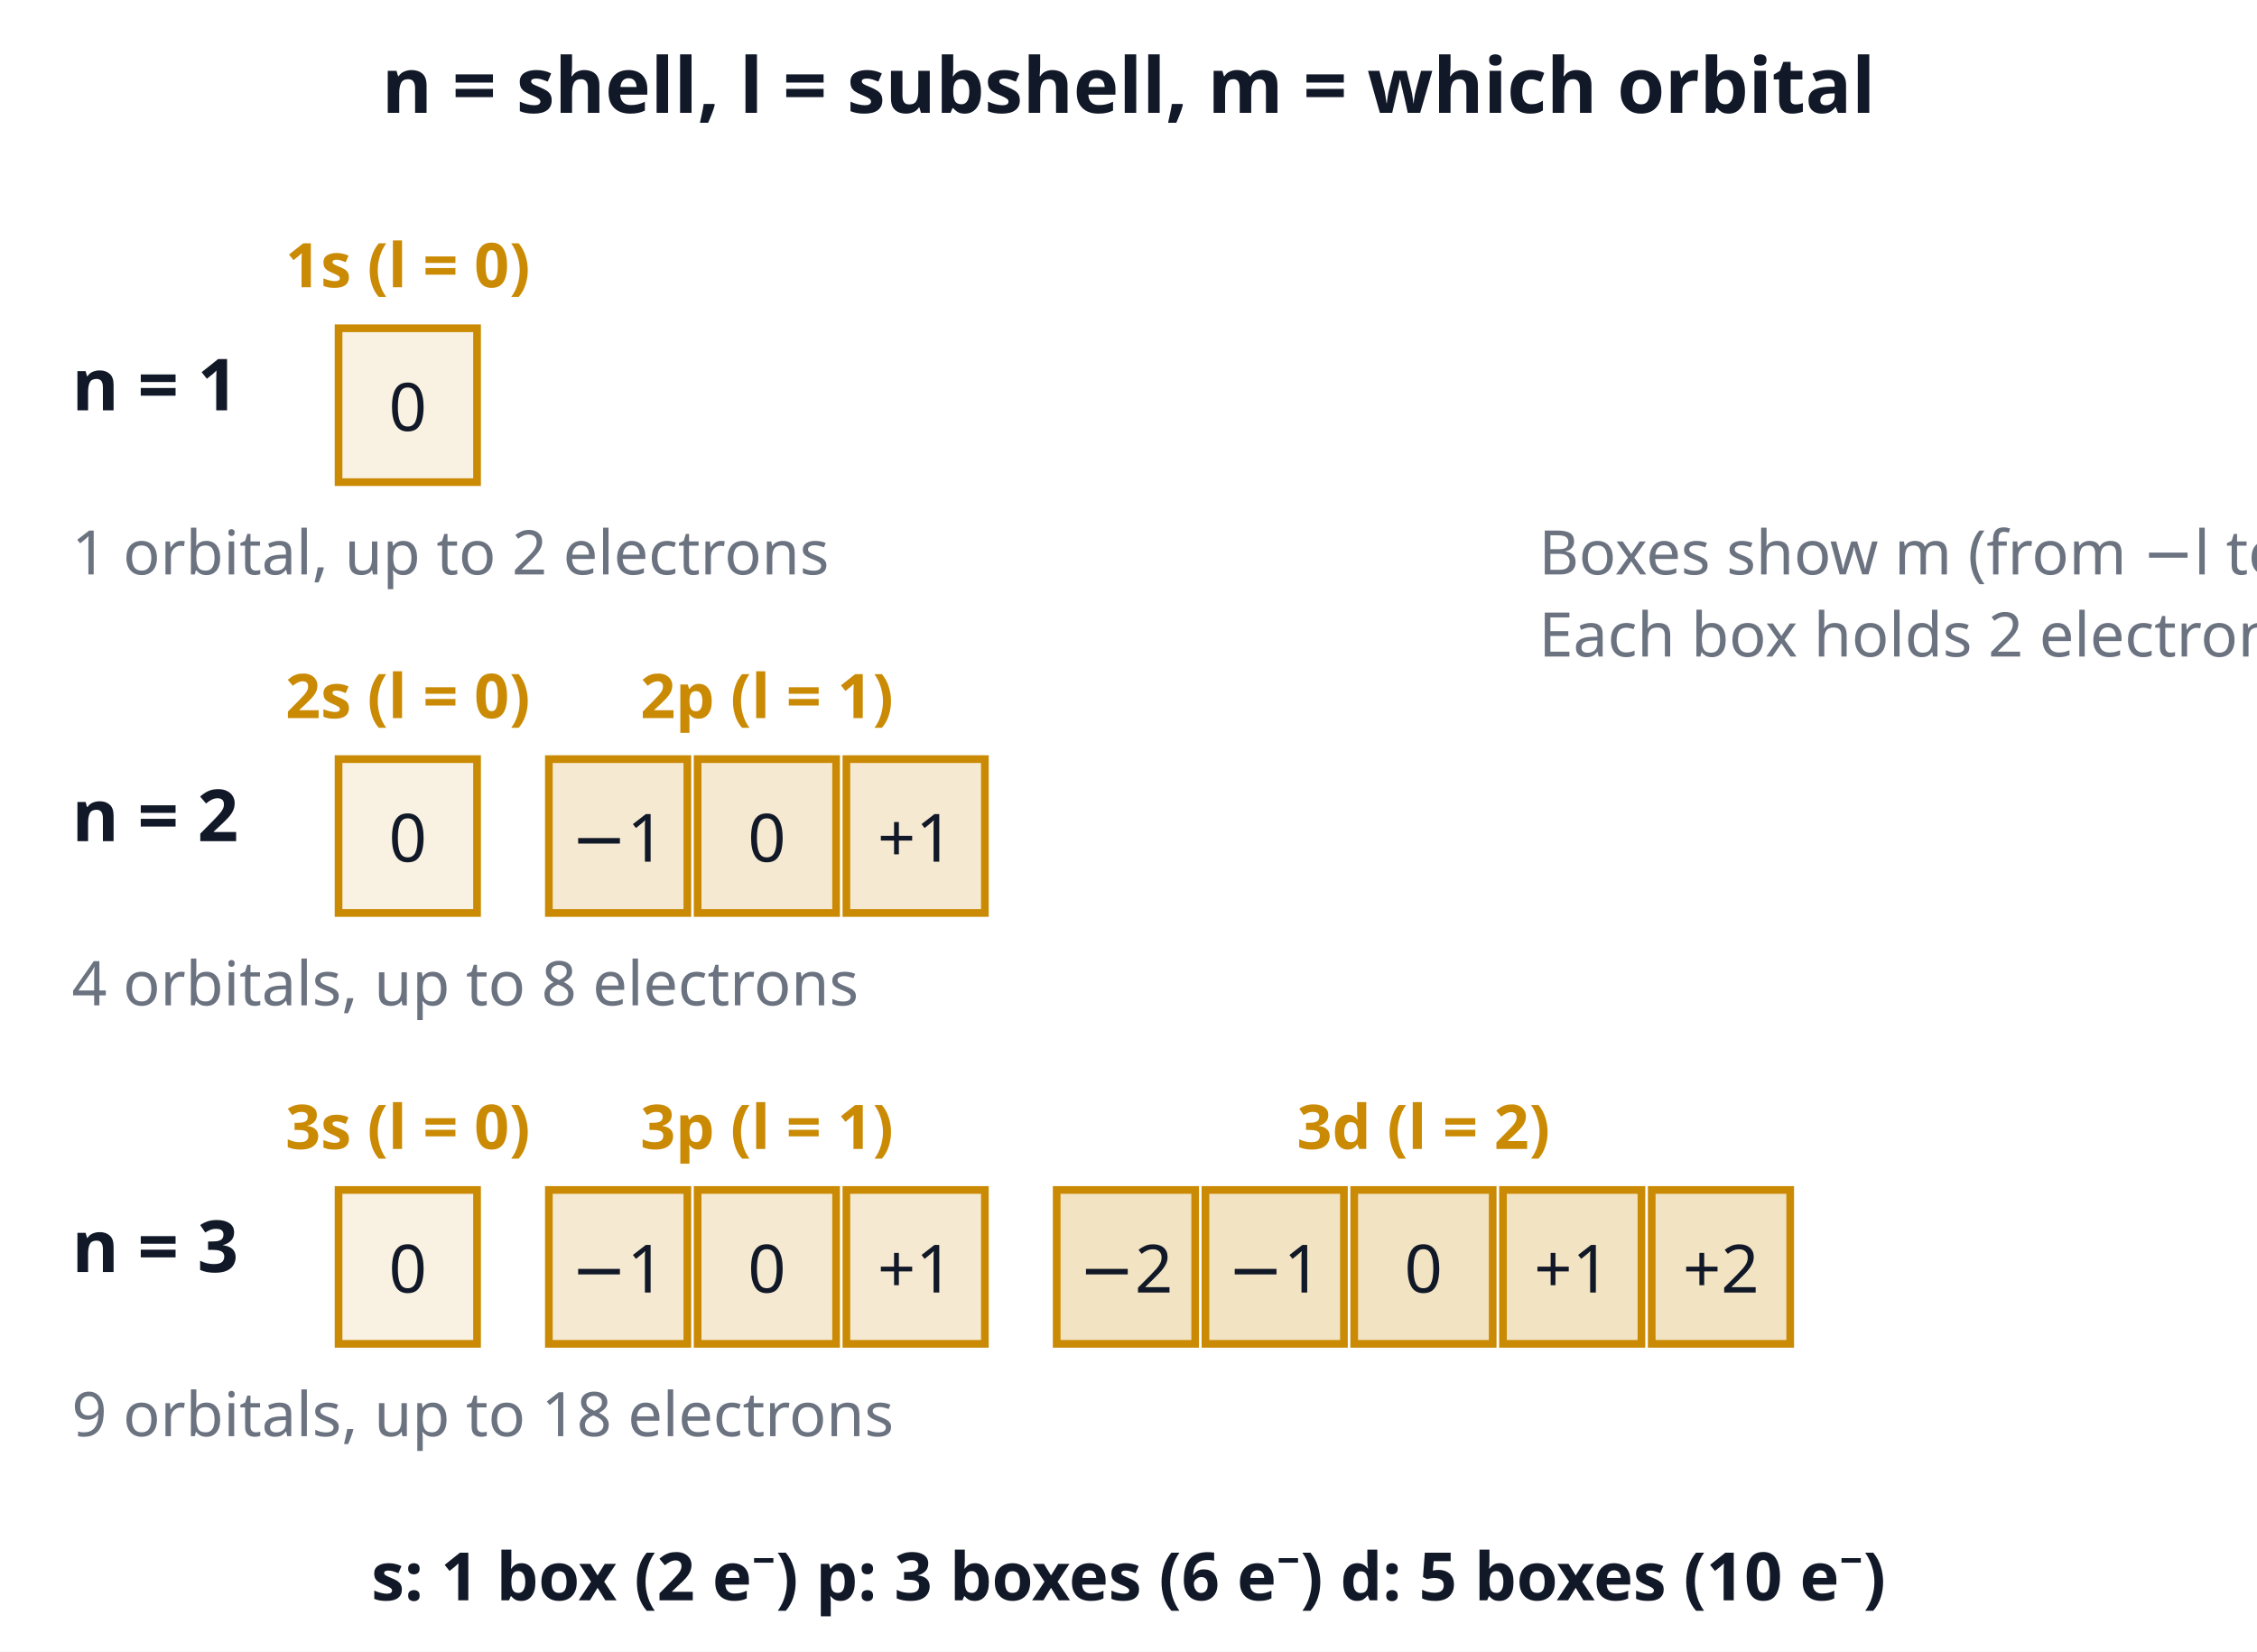
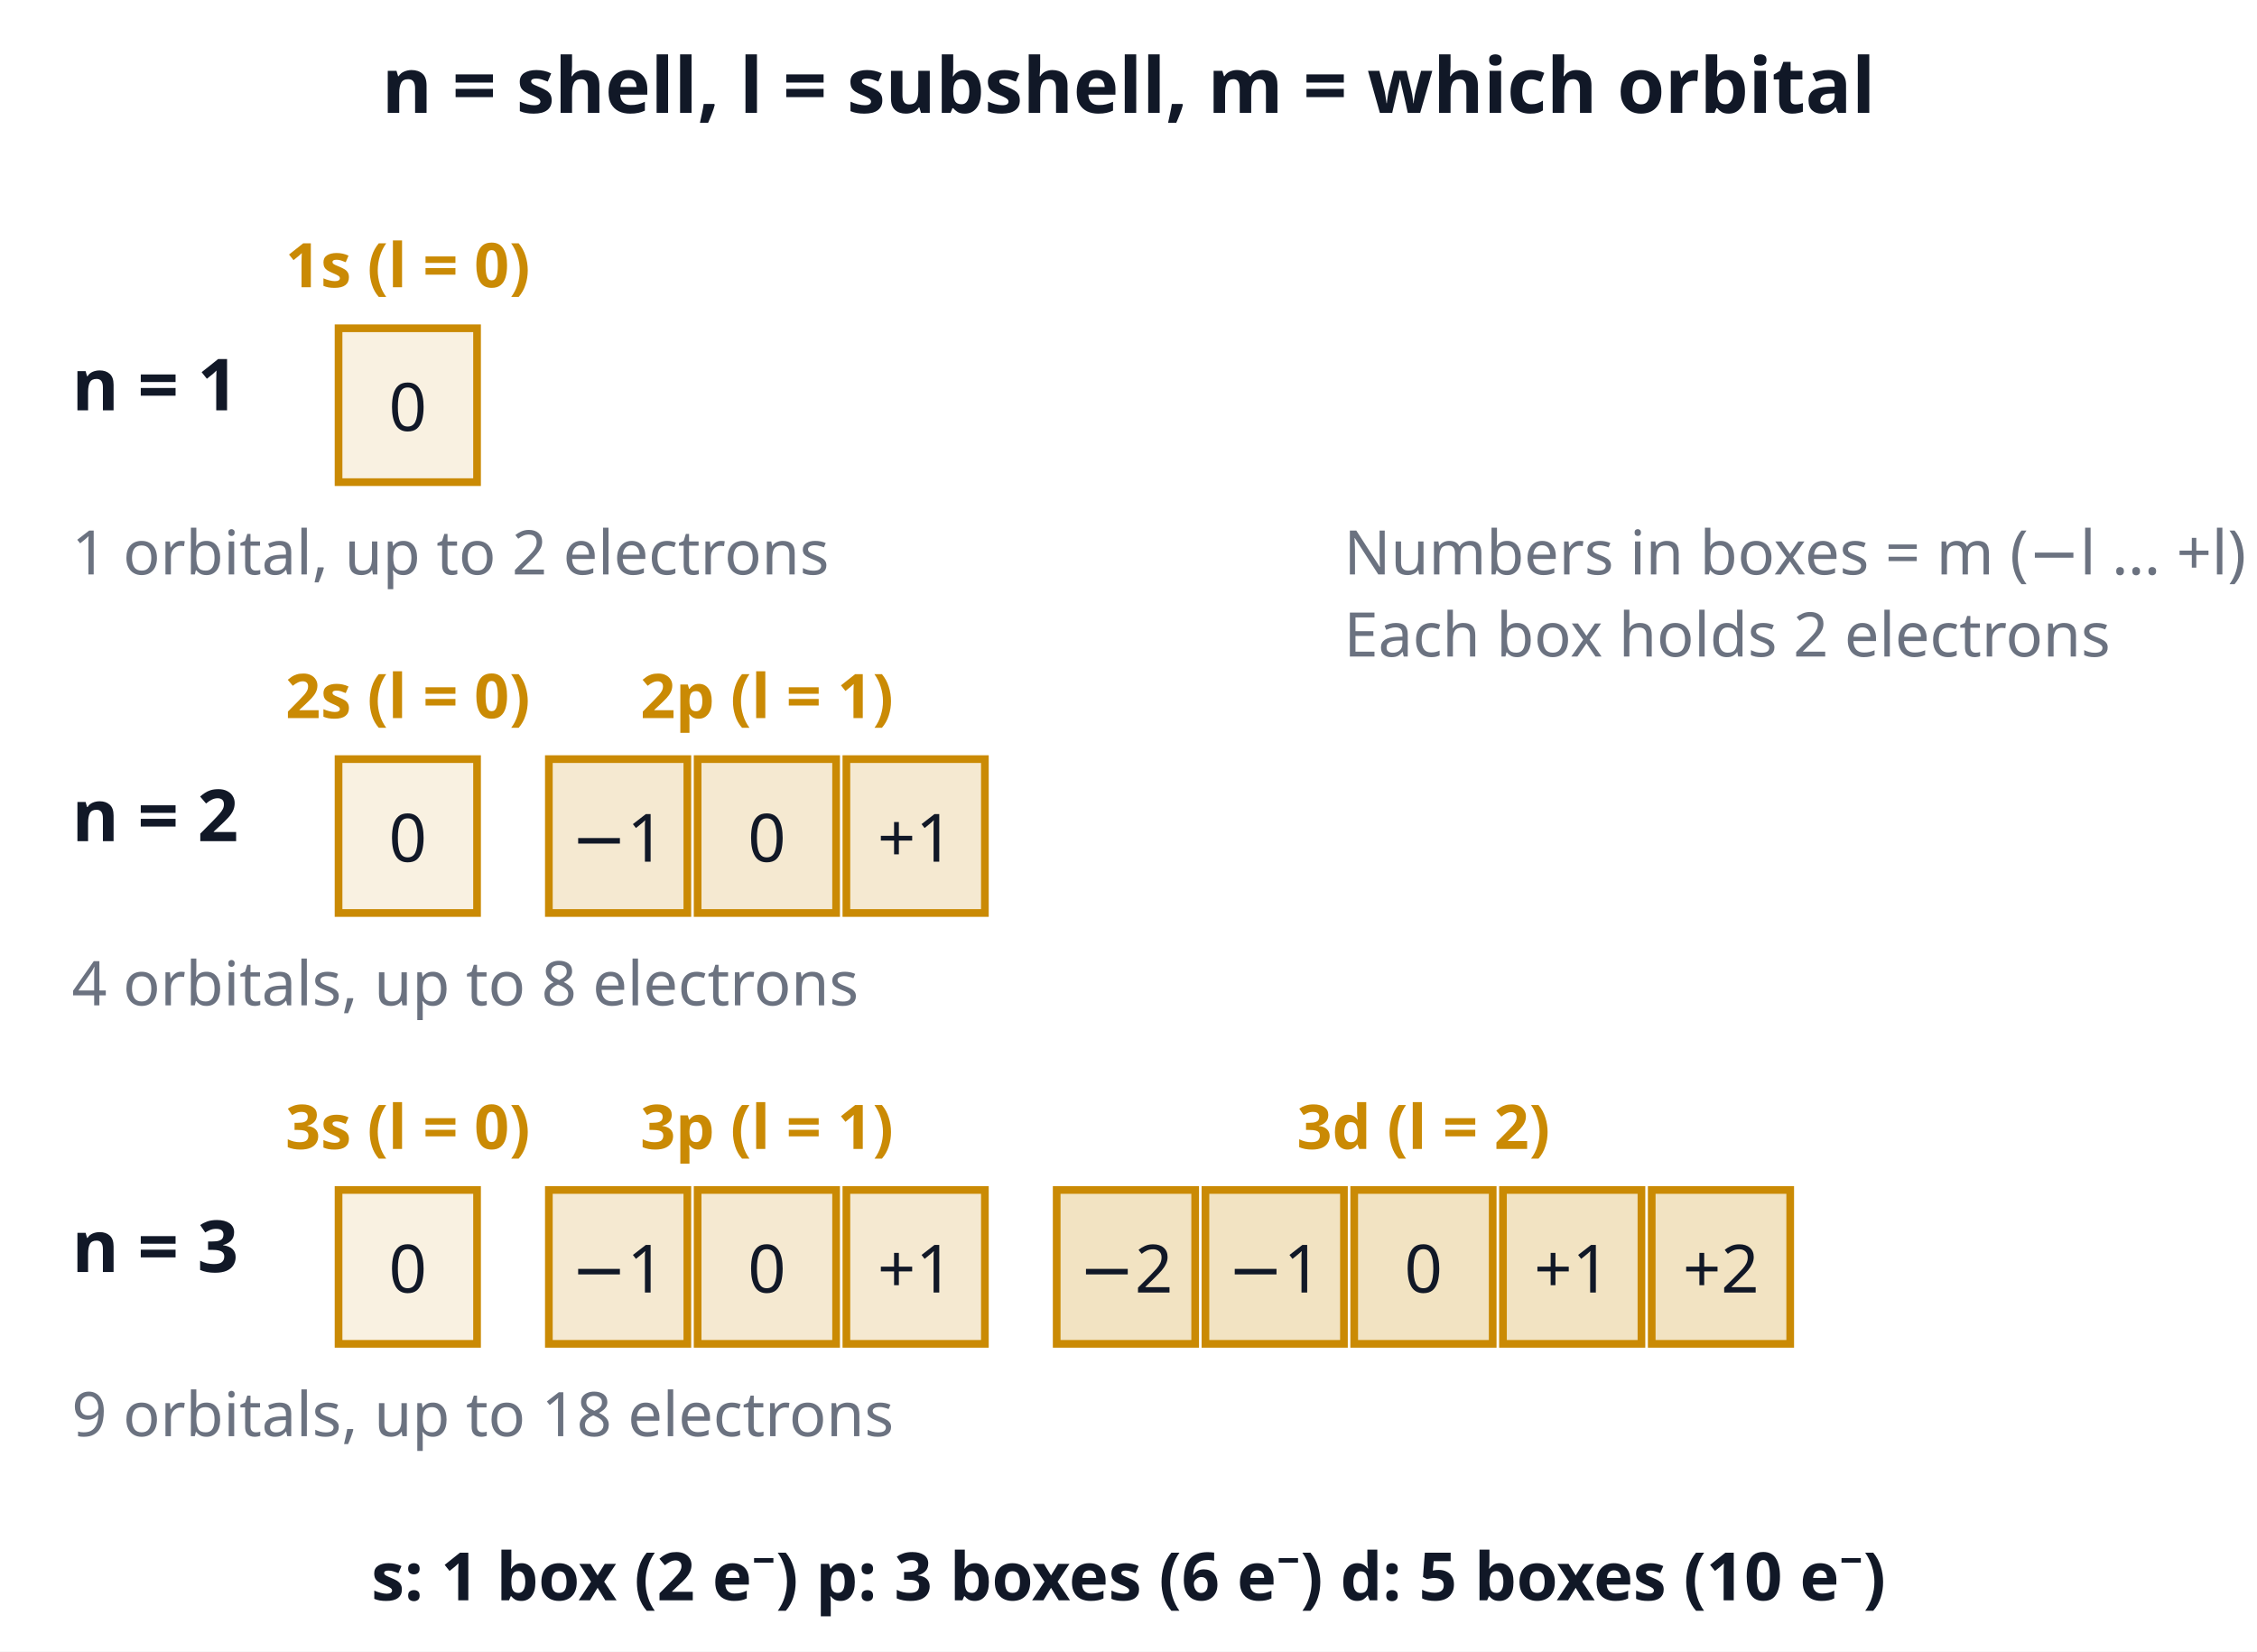
<svg xmlns="http://www.w3.org/2000/svg" viewBox="0 0 440 322" role="img">
  <rect x="0" y="0" width="440" height="322" fill="#ffffff" />
  <g font-family="sans-serif" fill="#111827">
    <text x="220" y="22" font-size="15" text-anchor="middle" font-weight="bold">n = shell, l = subshell, m = which orbital</text>
    <text x="14" y="80" font-size="14" text-anchor="start" font-weight="bold">n = 1</text>
    <text x="79.5" y="56" font-size="12" text-anchor="middle" font-weight="bold" fill="#ca8a04">1s  (l = 0)</text>
    <rect x="66" y="64" width="27" height="30" rx="0" fill="#ca8a04" fill-opacity="0.12" stroke="#ca8a04" stroke-width="1.5" />
    <text x="79.5" y="84" font-size="13" text-anchor="middle">0</text>
    <text x="14" y="112" font-size="12" text-anchor="start" fill="#6b7280">1 orbital, up to 2 electrons</text>
    <text x="14" y="164" font-size="14" text-anchor="start" font-weight="bold">n = 2</text>
    <text x="79.5" y="140" font-size="12" text-anchor="middle" font-weight="bold" fill="#ca8a04">2s  (l = 0)</text>
    <rect x="66" y="148" width="27" height="30" rx="0" fill="#ca8a04" fill-opacity="0.12" stroke="#ca8a04" stroke-width="1.5" />
    <text x="79.5" y="168" font-size="13" text-anchor="middle">0</text>
    <text x="149.5" y="140" font-size="12" text-anchor="middle" font-weight="bold" fill="#ca8a04">2p  (l = 1)</text>
    <rect x="107" y="148" width="27" height="30" rx="0" fill="#ca8a04" fill-opacity="0.18" stroke="#ca8a04" stroke-width="1.5" />
    <text x="120.5" y="168" font-size="13" text-anchor="middle">−1</text>
    <rect x="136" y="148" width="27" height="30" rx="0" fill="#ca8a04" fill-opacity="0.18" stroke="#ca8a04" stroke-width="1.5" />
    <text x="149.5" y="168" font-size="13" text-anchor="middle">0</text>
    <rect x="165" y="148" width="27" height="30" rx="0" fill="#ca8a04" fill-opacity="0.18" stroke="#ca8a04" stroke-width="1.5" />
    <text x="178.5" y="168" font-size="13" text-anchor="middle">+1</text>
    <text x="14" y="196" font-size="12" text-anchor="start" fill="#6b7280">4 orbitals, up to 8 electrons</text>
    <text x="14" y="248" font-size="14" text-anchor="start" font-weight="bold">n = 3</text>
    <text x="79.5" y="224" font-size="12" text-anchor="middle" font-weight="bold" fill="#ca8a04">3s  (l = 0)</text>
    <rect x="66" y="232" width="27" height="30" rx="0" fill="#ca8a04" fill-opacity="0.12" stroke="#ca8a04" stroke-width="1.5" />
    <text x="79.5" y="252" font-size="13" text-anchor="middle">0</text>
    <text x="149.5" y="224" font-size="12" text-anchor="middle" font-weight="bold" fill="#ca8a04">3p  (l = 1)</text>
    <rect x="107" y="232" width="27" height="30" rx="0" fill="#ca8a04" fill-opacity="0.18" stroke="#ca8a04" stroke-width="1.5" />
    <text x="120.5" y="252" font-size="13" text-anchor="middle">−1</text>
    <rect x="136" y="232" width="27" height="30" rx="0" fill="#ca8a04" fill-opacity="0.18" stroke="#ca8a04" stroke-width="1.5" />
    <text x="149.5" y="252" font-size="13" text-anchor="middle">0</text>
    <rect x="165" y="232" width="27" height="30" rx="0" fill="#ca8a04" fill-opacity="0.18" stroke="#ca8a04" stroke-width="1.5" />
    <text x="178.5" y="252" font-size="13" text-anchor="middle">+1</text>
    <text x="277.5" y="224" font-size="12" text-anchor="middle" font-weight="bold" fill="#ca8a04">3d  (l = 2)</text>
    <rect x="206" y="232" width="27" height="30" rx="0" fill="#ca8a04" fill-opacity="0.24" stroke="#ca8a04" stroke-width="1.5" />
    <text x="219.5" y="252" font-size="13" text-anchor="middle">−2</text>
    <rect x="235" y="232" width="27" height="30" rx="0" fill="#ca8a04" fill-opacity="0.24" stroke="#ca8a04" stroke-width="1.5" />
    <text x="248.5" y="252" font-size="13" text-anchor="middle">−1</text>
    <rect x="264" y="232" width="27" height="30" rx="0" fill="#ca8a04" fill-opacity="0.24" stroke="#ca8a04" stroke-width="1.5" />
    <text x="277.5" y="252" font-size="13" text-anchor="middle">0</text>
    <rect x="293" y="232" width="27" height="30" rx="0" fill="#ca8a04" fill-opacity="0.24" stroke="#ca8a04" stroke-width="1.5" />
    <text x="306.5" y="252" font-size="13" text-anchor="middle">+1</text>
    <rect x="322" y="232" width="27" height="30" rx="0" fill="#ca8a04" fill-opacity="0.24" stroke="#ca8a04" stroke-width="1.5" />
    <text x="335.5" y="252" font-size="13" text-anchor="middle">+2</text>
    <text x="14" y="280" font-size="12" text-anchor="start" fill="#6b7280">9 orbitals, up to 18 electrons</text>
-     <text x="300" y="112" font-size="12" text-anchor="start" fill="#6b7280">Boxes show m (from −l to +l).</text>
-     <text x="300" y="128" font-size="12" text-anchor="start" fill="#6b7280">Each box holds 2 electrons.</text>
+     <text x="262" y="112" font-size="12" text-anchor="start" fill="#6b7280">Numbers in boxes = m (−l … +l)</text>
+     <text x="262" y="128" font-size="12" text-anchor="start" fill="#6b7280">Each box holds 2 electrons</text>
    <text x="220" y="312" font-size="13" text-anchor="middle" font-weight="bold">s: 1 box (2 e⁻)    p: 3 boxes (6 e⁻)    d: 5 boxes (10 e⁻)</text>
  </g>
</svg>
